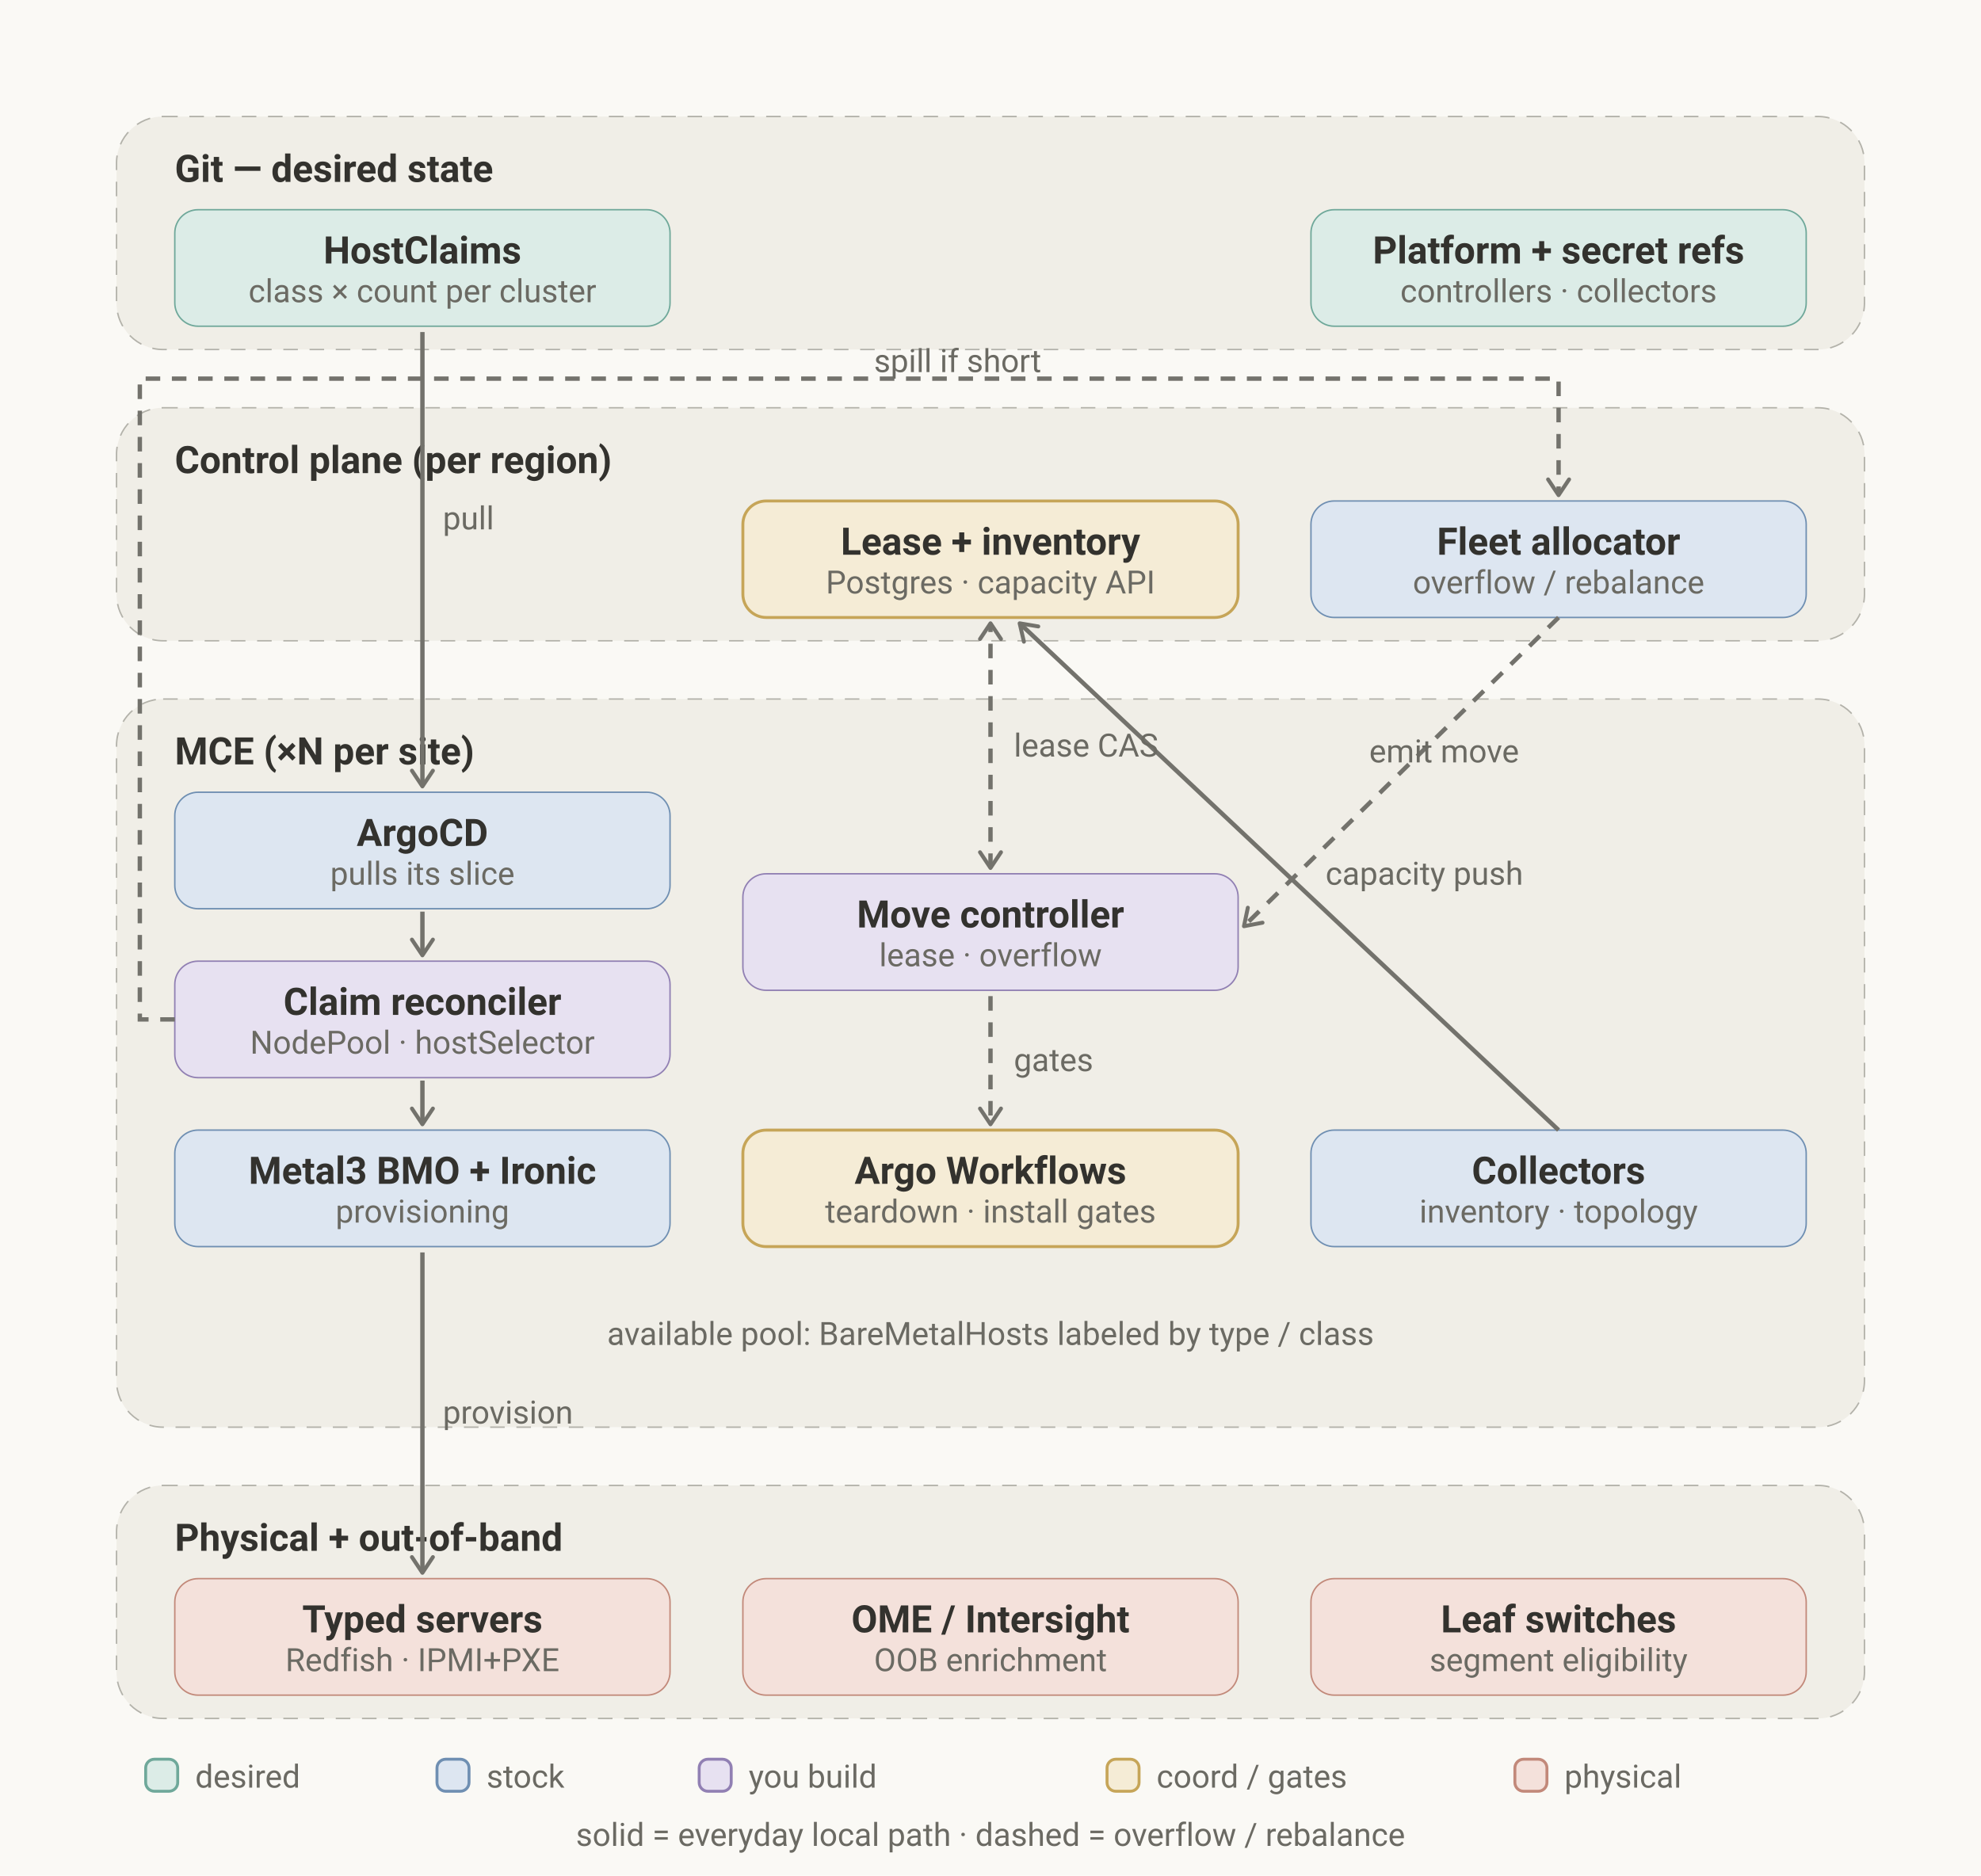
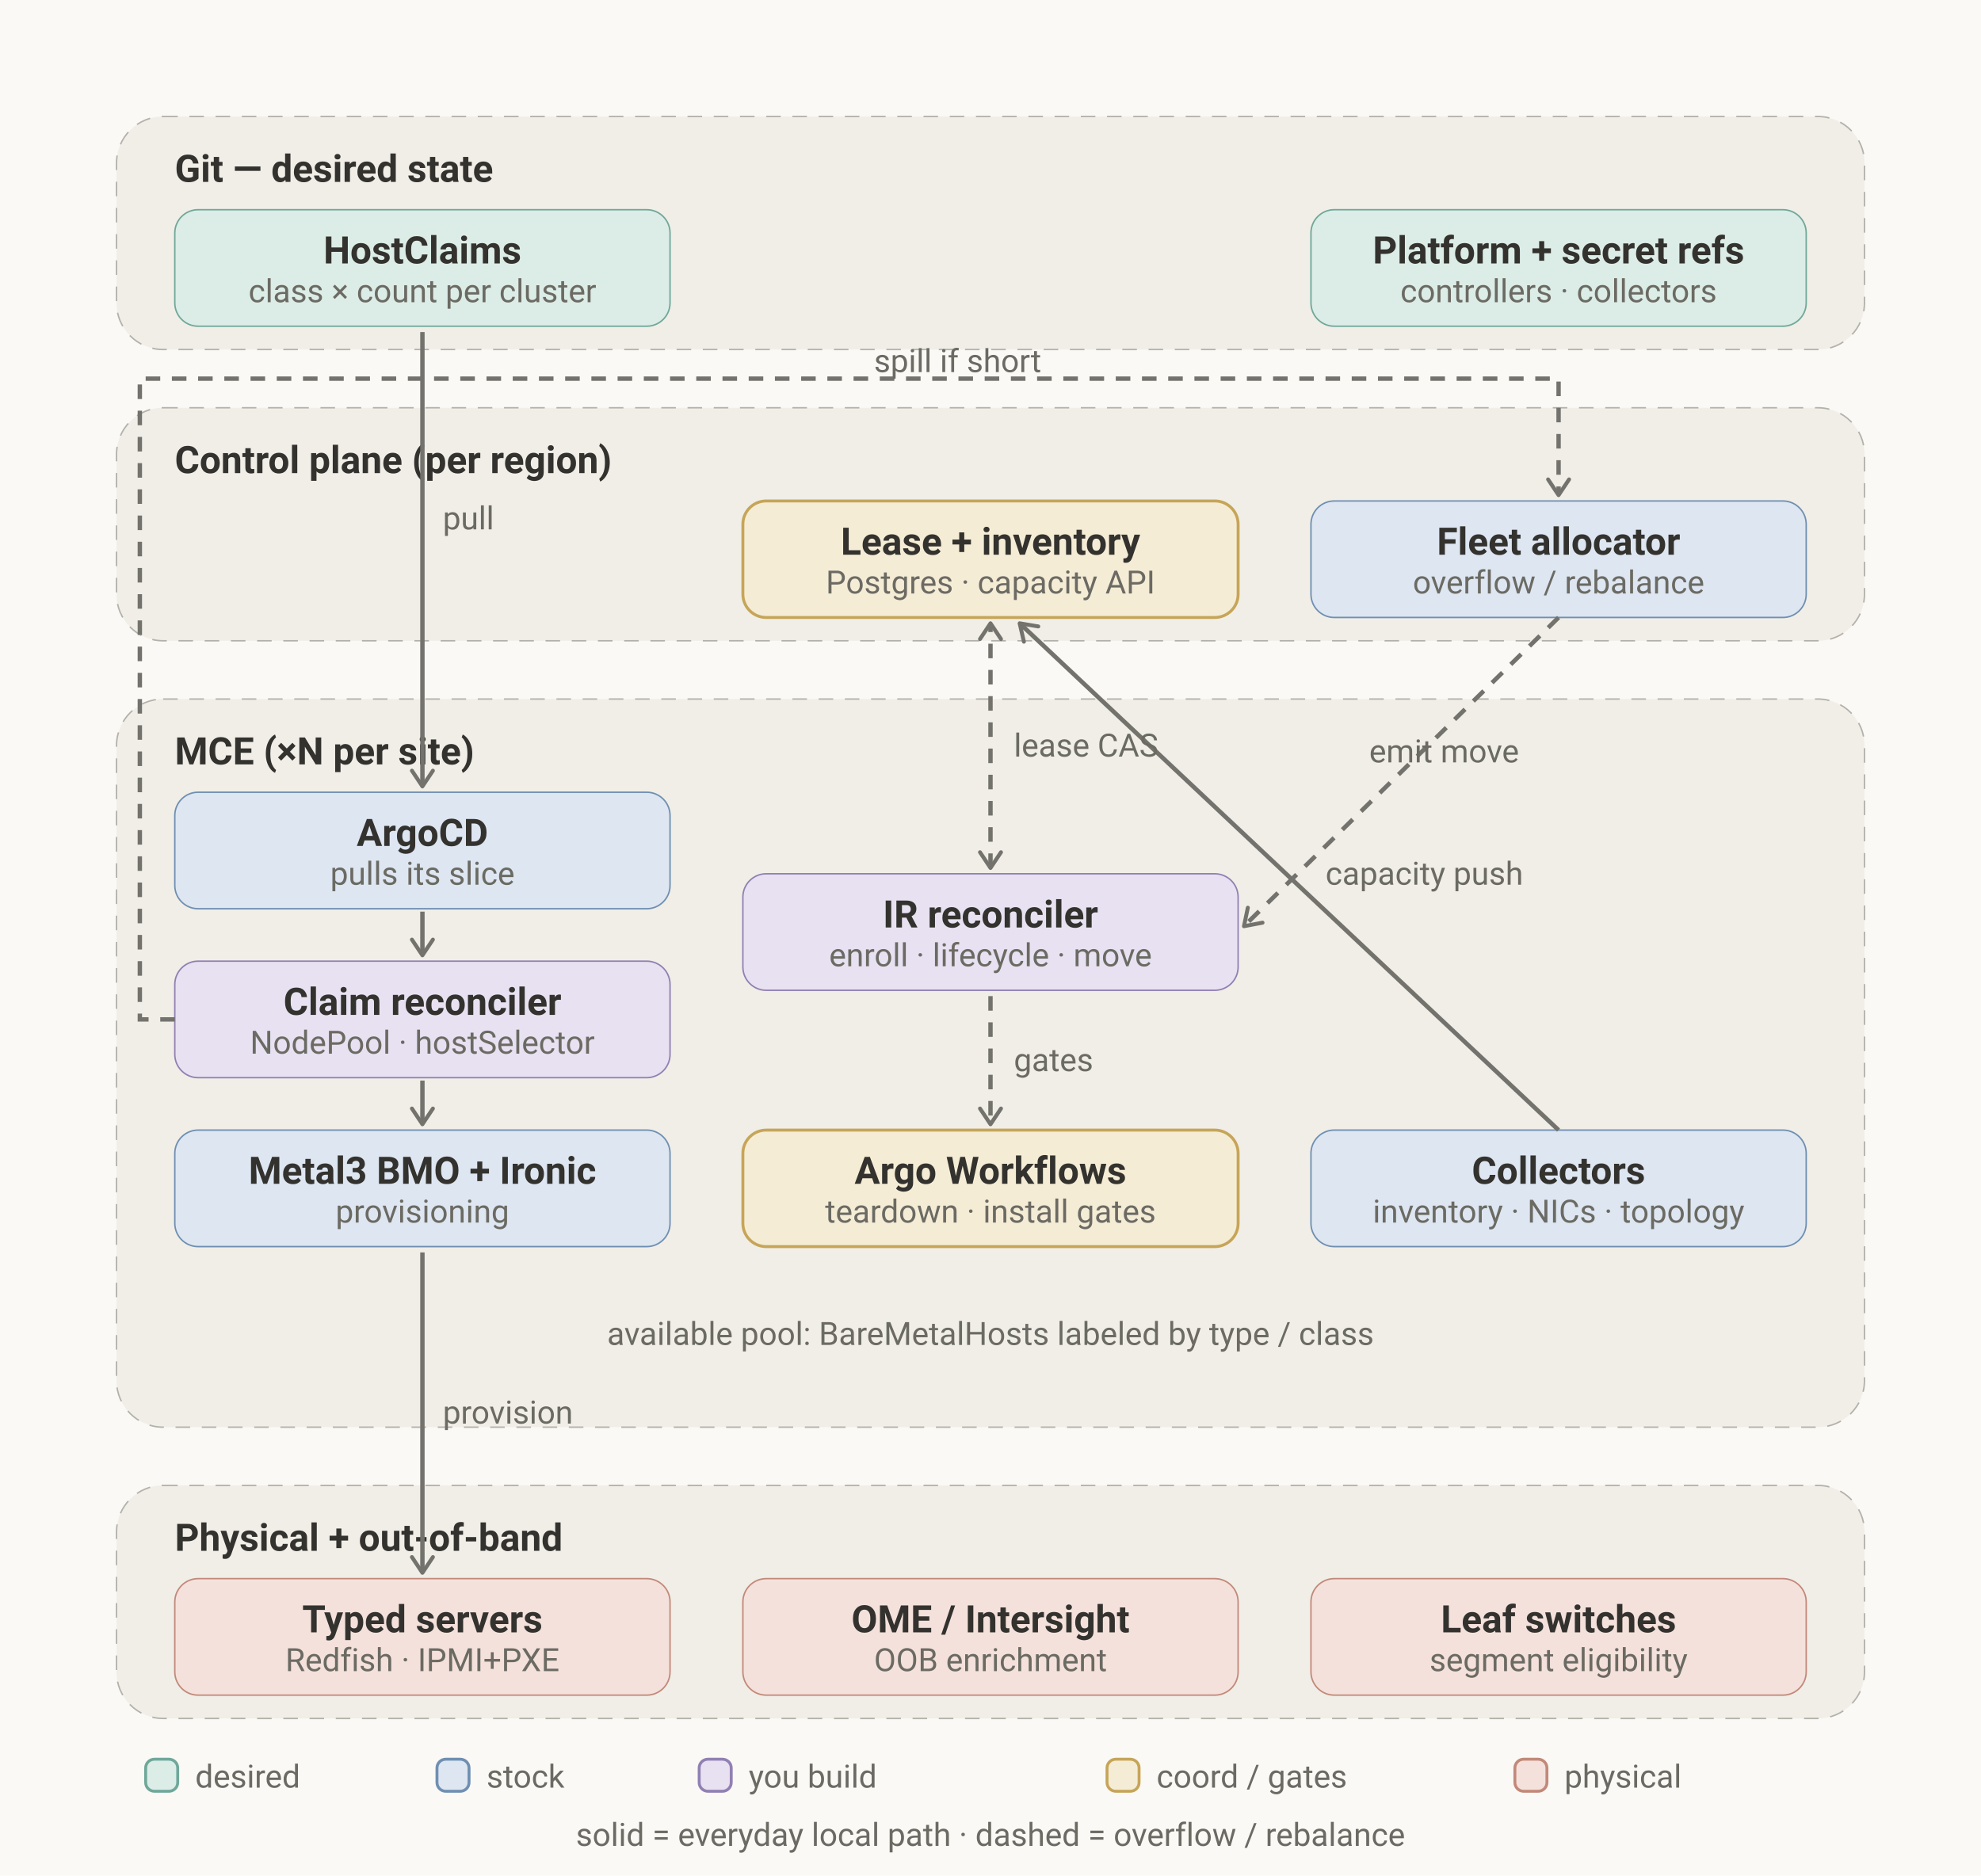
<svg xmlns="http://www.w3.org/2000/svg" width="680" height="644" viewBox="0 0 680 644" role="img">
  <style>
  text{font-family:ui-sans-serif,system-ui,-apple-system,"Segoe UI",Roboto,sans-serif;}
  .th{font-size:13px;font-weight:600;fill:#33322e;}
  .ts{font-size:11px;fill:#6b6a63;}
  .arr{stroke:#73726c;stroke-width:1.5;fill:none;}
  rect.c-teal,.c-teal&gt;rect{fill:#dcece7;stroke:#6fa89a;}
  rect.c-blue,.c-blue&gt;rect{fill:#dde6f1;stroke:#6f8fb2;}
  rect.c-purple,.c-purple&gt;rect{fill:#e7e1f1;stroke:#9180b3;}
  rect.c-amber,.c-amber&gt;rect{fill:#f5ecd6;stroke:#c6a558;}
  rect.c-coral,.c-coral&gt;rect{fill:#f4e1db;stroke:#c2897a;}
  .c-gray&gt;rect{fill:#f0eee7;stroke:#b3b2aa;}
</style>
  <defs>
    <marker id="arrow" viewBox="0 0 10 10" refX="8" refY="5" markerWidth="6" markerHeight="6" orient="auto-start-reverse">
      <path d="M2 1L8 5L2 9" fill="none" stroke="context-stroke" stroke-width="1.5" stroke-linecap="round" stroke-linejoin="round" />
    </marker>
  </defs>
  <rect width="680" height="644" fill="#faf9f5" />
  <g class="c-gray">
    <rect x="40" y="40" width="600" height="80" rx="16" stroke-width="0.5" stroke-dasharray="5 4" />
  </g>
  <text class="th" x="60" y="58" dominant-baseline="central">Git — desired state</text>
  <g class="c-gray">
    <rect x="40" y="140" width="600" height="80" rx="16" stroke-width="0.5" stroke-dasharray="5 4" />
  </g>
  <text class="th" x="60" y="158" dominant-baseline="central">Control plane (per region)</text>
  <g class="c-gray">
    <rect x="40" y="240" width="600" height="250" rx="16" stroke-width="0.5" stroke-dasharray="5 4" />
  </g>
  <text class="th" x="60" y="258" dominant-baseline="central">MCE  (×N per site)</text>
  <g class="c-gray">
    <rect x="40" y="510" width="600" height="80" rx="16" stroke-width="0.5" stroke-dasharray="5 4" />
  </g>
  <text class="th" x="60" y="528" dominant-baseline="central">Physical + out-of-band</text>
  <g class="c-teal">
    <rect x="60" y="72" width="170" height="40" rx="8" stroke-width="0.5" />
  </g>
  <text class="th" x="145" y="86" text-anchor="middle" dominant-baseline="central">HostClaims</text>
  <text class="ts" x="145" y="100" text-anchor="middle" dominant-baseline="central">class × count per cluster</text>
  <g class="c-teal">
    <rect x="450" y="72" width="170" height="40" rx="8" stroke-width="0.5" />
  </g>
  <text class="th" x="535" y="86" text-anchor="middle" dominant-baseline="central">Platform + secret refs</text>
  <text class="ts" x="535" y="100" text-anchor="middle" dominant-baseline="central">controllers · collectors</text>
  <g class="c-amber">
    <rect x="255" y="172" width="170" height="40" rx="8" stroke-width="1" />
  </g>
  <text class="th" x="340" y="186" text-anchor="middle" dominant-baseline="central">Lease + inventory</text>
  <text class="ts" x="340" y="200" text-anchor="middle" dominant-baseline="central">Postgres · capacity API</text>
  <g class="c-blue">
    <rect x="450" y="172" width="170" height="40" rx="8" stroke-width="0.5" />
  </g>
  <text class="th" x="535" y="186" text-anchor="middle" dominant-baseline="central">Fleet allocator</text>
  <text class="ts" x="535" y="200" text-anchor="middle" dominant-baseline="central">overflow / rebalance</text>
  <g class="c-blue">
    <rect x="60" y="272" width="170" height="40" rx="8" stroke-width="0.5" />
  </g>
  <text class="th" x="145" y="286" text-anchor="middle" dominant-baseline="central">ArgoCD</text>
  <text class="ts" x="145" y="300" text-anchor="middle" dominant-baseline="central">pulls its slice</text>
  <g class="c-purple">
    <rect x="60" y="330" width="170" height="40" rx="8" stroke-width="0.5" />
  </g>
  <text class="th" x="145" y="344" text-anchor="middle" dominant-baseline="central">Claim reconciler</text>
  <text class="ts" x="145" y="358" text-anchor="middle" dominant-baseline="central">NodePool · hostSelector</text>
  <g class="c-blue">
    <rect x="60" y="388" width="170" height="40" rx="8" stroke-width="0.5" />
  </g>
  <text class="th" x="145" y="402" text-anchor="middle" dominant-baseline="central">Metal3 BMO + Ironic</text>
  <text class="ts" x="145" y="416" text-anchor="middle" dominant-baseline="central">provisioning</text>
  <g class="c-purple">
    <rect x="255" y="300" width="170" height="40" rx="8" stroke-width="0.5" />
  </g>
-   <text class="th" x="340" y="314" text-anchor="middle" dominant-baseline="central">Move controller</text>
-   <text class="ts" x="340" y="328" text-anchor="middle" dominant-baseline="central">lease · overflow</text>
+   <text class="th" x="340" y="314" text-anchor="middle" dominant-baseline="central">IR reconciler</text>
+   <text class="ts" x="340" y="328" text-anchor="middle" dominant-baseline="central">enroll · lifecycle · move</text>
  <g class="c-amber">
    <rect x="255" y="388" width="170" height="40" rx="8" stroke-width="1" />
  </g>
  <text class="th" x="340" y="402" text-anchor="middle" dominant-baseline="central">Argo Workflows</text>
  <text class="ts" x="340" y="416" text-anchor="middle" dominant-baseline="central">teardown · install gates</text>
  <g class="c-blue">
    <rect x="450" y="388" width="170" height="40" rx="8" stroke-width="0.5" />
  </g>
  <text class="th" x="535" y="402" text-anchor="middle" dominant-baseline="central">Collectors</text>
-   <text class="ts" x="535" y="416" text-anchor="middle" dominant-baseline="central">inventory · topology</text>
+   <text class="ts" x="535" y="416" text-anchor="middle" dominant-baseline="central">inventory · NICs · topology</text>
  <text class="ts" x="340" y="458" text-anchor="middle" dominant-baseline="central">available pool: BareMetalHosts labeled by type / class</text>
  <g class="c-coral">
    <rect x="60" y="542" width="170" height="40" rx="8" stroke-width="0.5" />
  </g>
  <text class="th" x="145" y="556" text-anchor="middle" dominant-baseline="central">Typed servers</text>
  <text class="ts" x="145" y="570" text-anchor="middle" dominant-baseline="central">Redfish · IPMI+PXE</text>
  <g class="c-coral">
    <rect x="255" y="542" width="170" height="40" rx="8" stroke-width="0.5" />
  </g>
  <text class="th" x="340" y="556" text-anchor="middle" dominant-baseline="central">OME / Intersight</text>
  <text class="ts" x="340" y="570" text-anchor="middle" dominant-baseline="central">OOB enrichment</text>
  <g class="c-coral">
    <rect x="450" y="542" width="170" height="40" rx="8" stroke-width="0.5" />
  </g>
  <text class="th" x="535" y="556" text-anchor="middle" dominant-baseline="central">Leaf switches</text>
  <text class="ts" x="535" y="570" text-anchor="middle" dominant-baseline="central">segment eligibility</text>
  <line x1="145" y1="114" x2="145" y2="270" class="arr" marker-end="url(#arrow)" />
  <text class="ts" x="152" y="178" dominant-baseline="central">pull</text>
  <line x1="145" y1="313" x2="145" y2="328" class="arr" marker-end="url(#arrow)" />
  <line x1="145" y1="371" x2="145" y2="386" class="arr" marker-end="url(#arrow)" />
  <line x1="145" y1="430" x2="145" y2="540" class="arr" marker-end="url(#arrow)" />
  <text class="ts" x="152" y="485" dominant-baseline="central">provision</text>
  <line x1="535" y1="388" x2="350" y2="214" class="arr" marker-end="url(#arrow)" />
  <text class="ts" x="455" y="300" dominant-baseline="central">capacity push</text>
  <polyline points="60,350 48,350 48,130 535,130 535,170" class="arr" stroke-dasharray="5 4" marker-end="url(#arrow)" />
  <text class="ts" x="300" y="124" dominant-baseline="central">spill if short</text>
  <line x1="535" y1="212" x2="427" y2="318" class="arr" stroke-dasharray="5 4" marker-end="url(#arrow)" />
  <text class="ts" x="470" y="258" dominant-baseline="central">emit move</text>
  <line x1="340" y1="298" x2="340" y2="214" class="arr" stroke-dasharray="5 4" marker-start="url(#arrow)" marker-end="url(#arrow)" />
  <text class="ts" x="348" y="256" dominant-baseline="central">lease CAS</text>
  <line x1="340" y1="342" x2="340" y2="386" class="arr" stroke-dasharray="5 4" marker-end="url(#arrow)" />
  <text class="ts" x="348" y="364" dominant-baseline="central">gates</text>
  <rect class="c-teal" x="50" y="604" width="11" height="11" rx="3" />
  <text class="ts" x="67" y="610" dominant-baseline="central">desired</text>
  <rect class="c-blue" x="150" y="604" width="11" height="11" rx="3" />
  <text class="ts" x="167" y="610" dominant-baseline="central">stock</text>
  <rect class="c-purple" x="240" y="604" width="11" height="11" rx="3" />
  <text class="ts" x="257" y="610" dominant-baseline="central">you build</text>
  <rect class="c-amber" x="380" y="604" width="11" height="11" rx="3" />
  <text class="ts" x="397" y="610" dominant-baseline="central">coord / gates</text>
  <rect class="c-coral" x="520" y="604" width="11" height="11" rx="3" />
  <text class="ts" x="537" y="610" dominant-baseline="central">physical</text>
  <text class="ts" x="340" y="630" text-anchor="middle" dominant-baseline="central">solid = everyday local path   ·   dashed = overflow / rebalance</text>
</svg>
